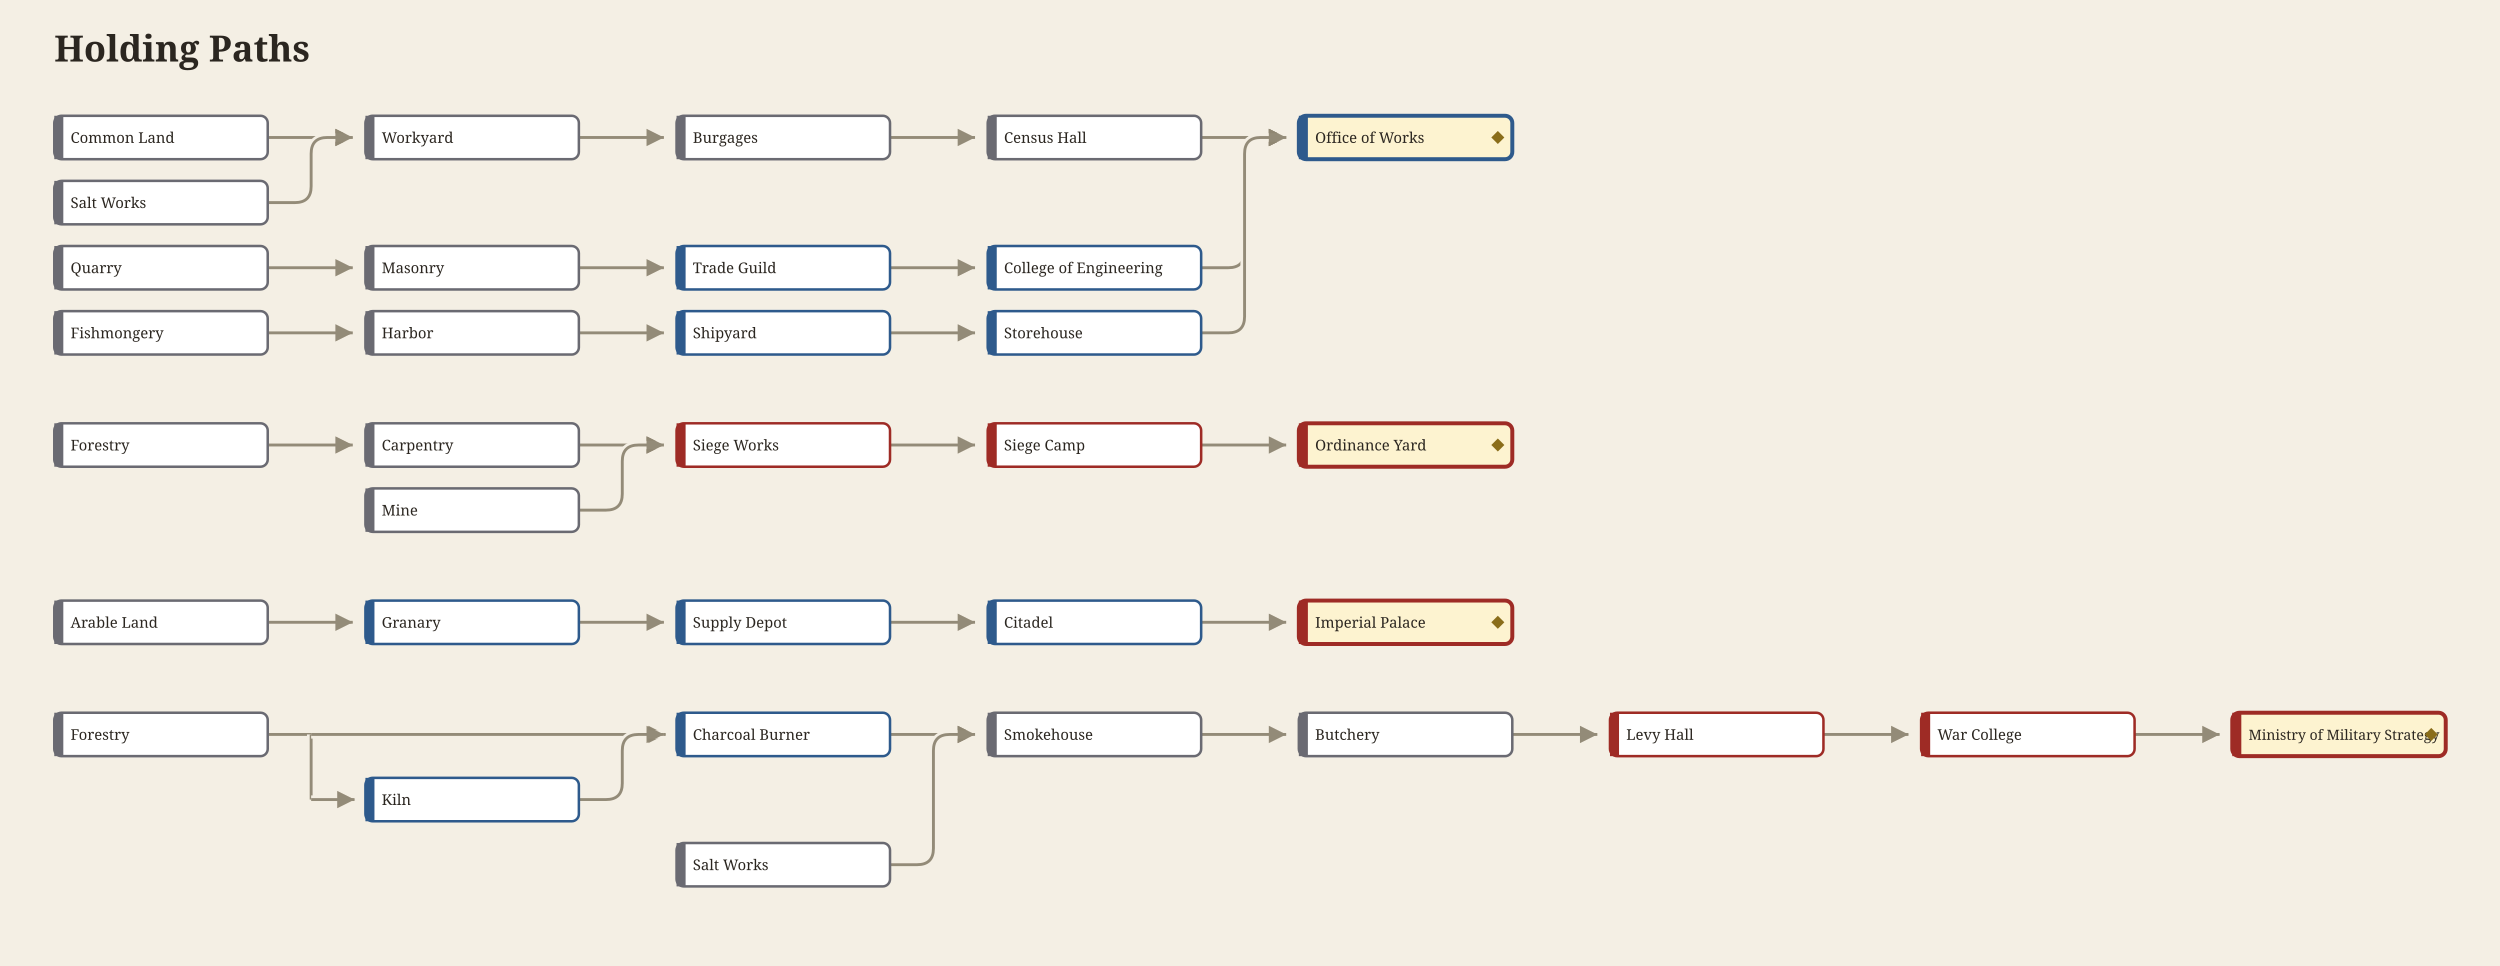
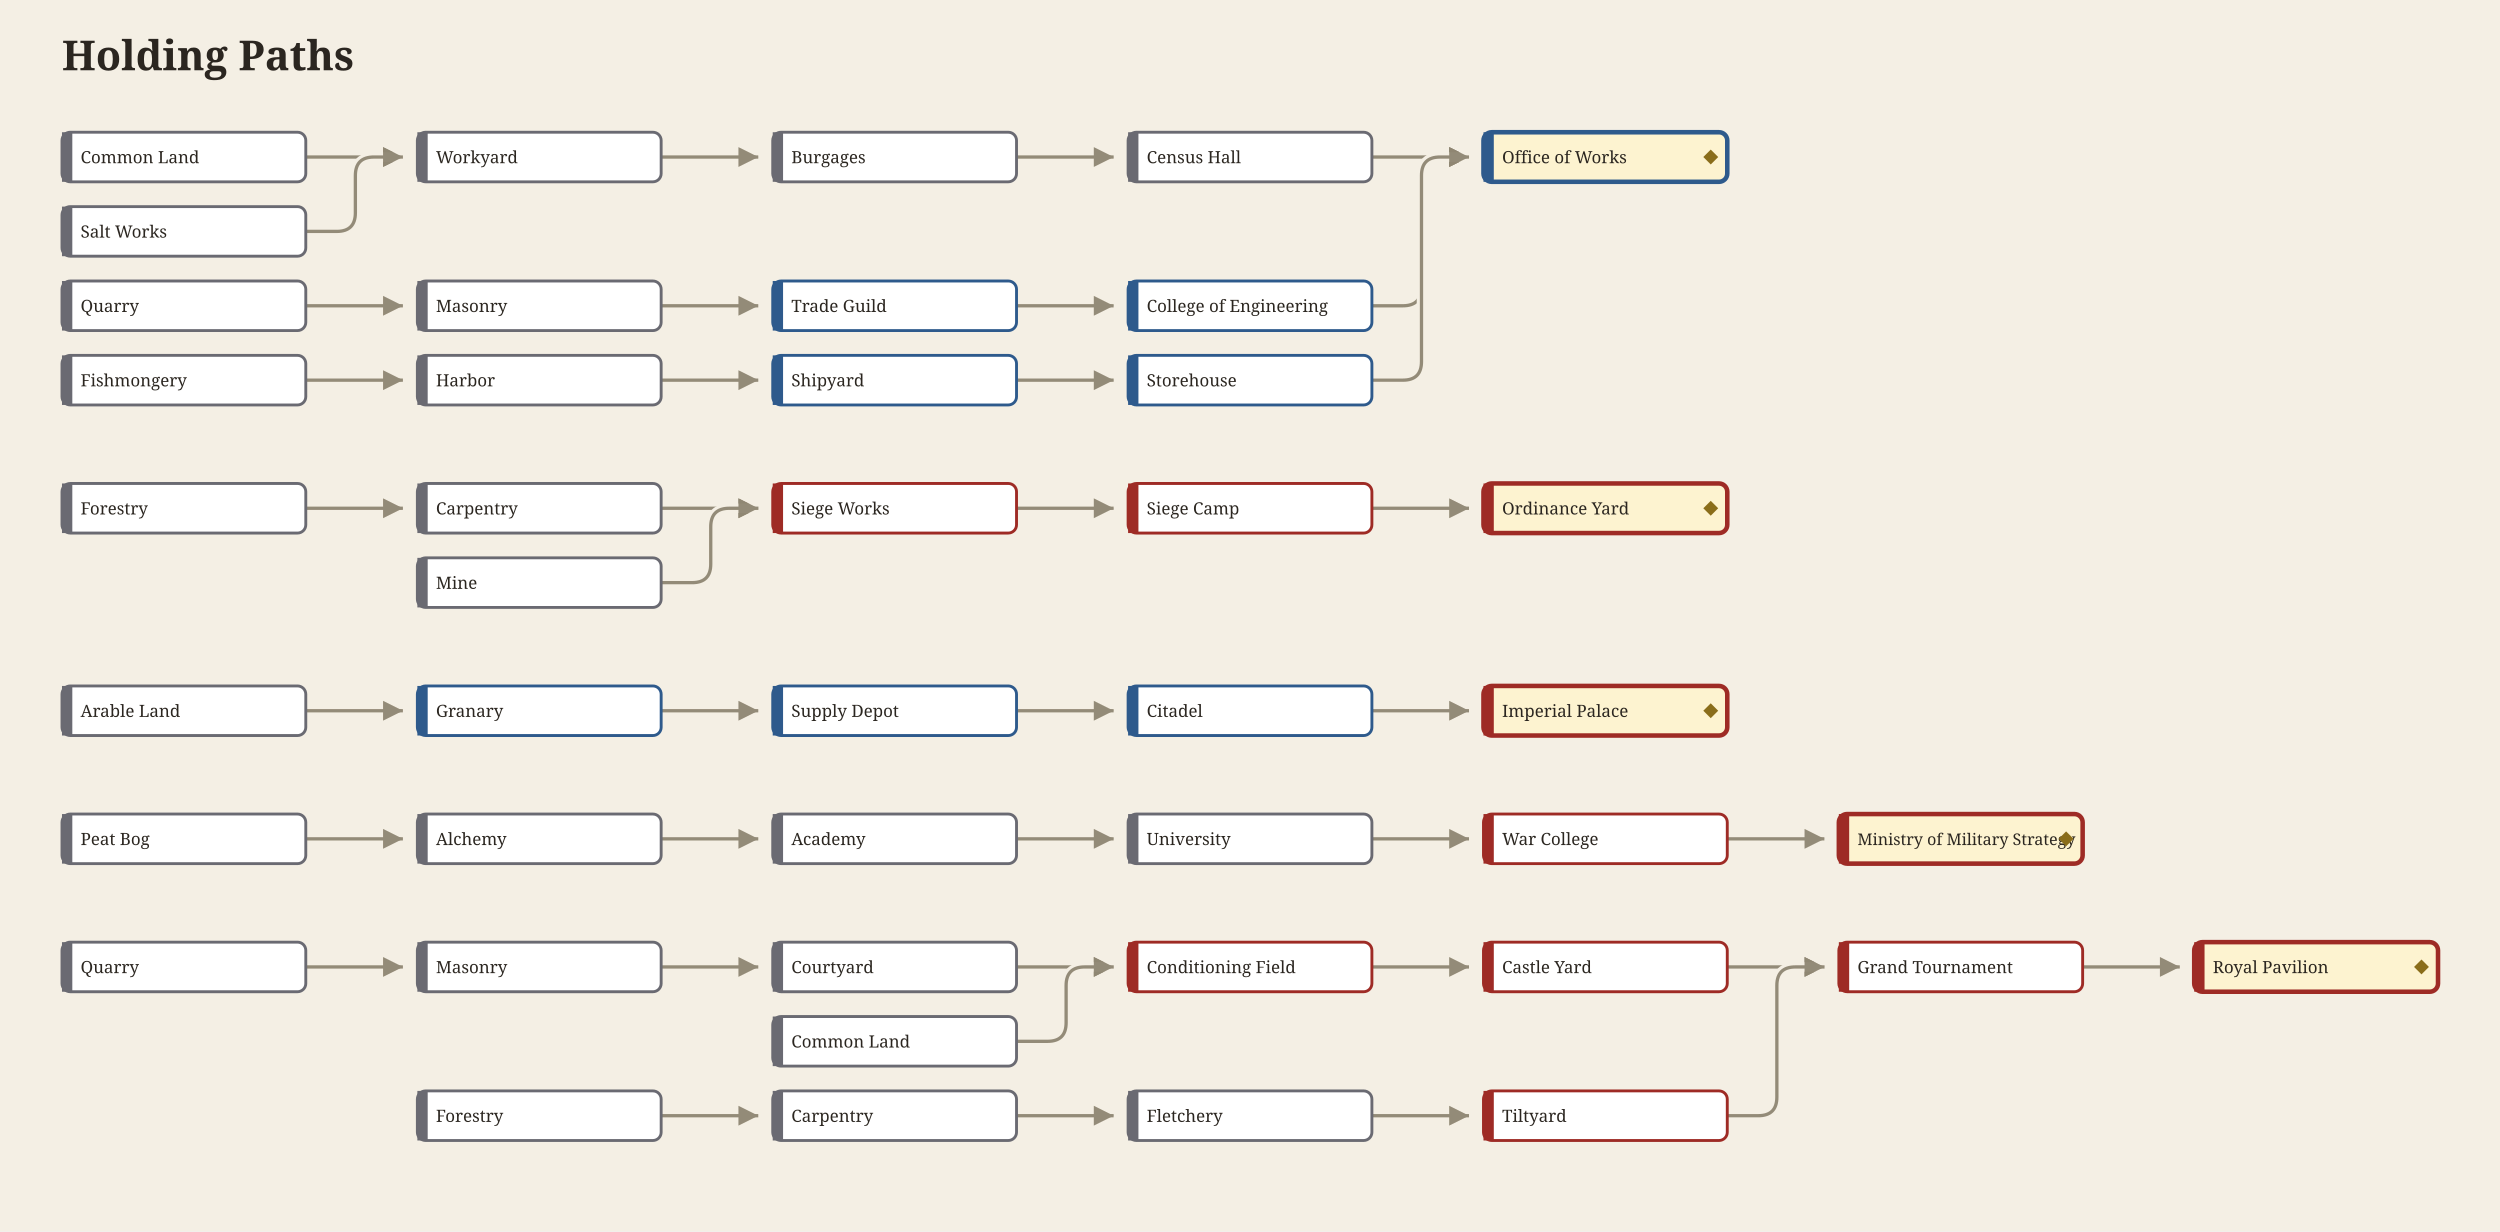
- <svg xmlns="http://www.w3.org/2000/svg" width="1382" height="534" viewBox="0 0 1382 534" font-family="Georgia, serif">
-   <rect width="1382" height="534" fill="#f4efe4" />
+ <svg xmlns="http://www.w3.org/2000/svg" width="1210" height="596" viewBox="0 0 1210 596" font-family="Georgia, serif">
+   <rect width="1210" height="596" fill="#f4efe4" />
  <defs>
    <marker id="arw-2E5A8C" markerWidth="7" markerHeight="7" refX="6" refY="3" orient="auto">
      <path d="M0,0 L6,3 L0,6 Z" fill="#2E5A8C" />
    </marker>
    <marker id="arw-9E2B25" markerWidth="7" markerHeight="7" refX="6" refY="3" orient="auto">
      <path d="M0,0 L6,3 L0,6 Z" fill="#9E2B25" />
    </marker>
    <marker id="arw-1c9c8c" markerWidth="7" markerHeight="7" refX="6" refY="3" orient="auto">
      <path d="M0,0 L6,3 L0,6 Z" fill="#1c9c8c" />
    </marker>
    <marker id="arw-C6A024" markerWidth="7" markerHeight="7" refX="6" refY="3" orient="auto">
      <path d="M0,0 L6,3 L0,6 Z" fill="#C6A024" />
    </marker>
    <marker id="arw-6A3D8F" markerWidth="7" markerHeight="7" refX="6" refY="3" orient="auto">
      <path d="M0,0 L6,3 L0,6 Z" fill="#6A3D8F" />
    </marker>
    <marker id="arw-CC6A1A" markerWidth="7" markerHeight="7" refX="6" refY="3" orient="auto">
      <path d="M0,0 L6,3 L0,6 Z" fill="#CC6A1A" />
    </marker>
    <marker id="arw-3a7d3a" markerWidth="7" markerHeight="7" refX="6" refY="3" orient="auto">
      <path d="M0,0 L6,3 L0,6 Z" fill="#3a7d3a" />
    </marker>
    <marker id="arw-b5347a" markerWidth="7" markerHeight="7" refX="6" refY="3" orient="auto">
      <path d="M0,0 L6,3 L0,6 Z" fill="#b5347a" />
    </marker>
    <marker id="arw-2b6f9e" markerWidth="7" markerHeight="7" refX="6" refY="3" orient="auto">
      <path d="M0,0 L6,3 L0,6 Z" fill="#2b6f9e" />
    </marker>
    <marker id="arw-8a6d1a" markerWidth="7" markerHeight="7" refX="6" refY="3" orient="auto">
      <path d="M0,0 L6,3 L0,6 Z" fill="#8a6d1a" />
    </marker>
    <marker id="arw-5f5647" markerWidth="7" markerHeight="7" refX="6" refY="3" orient="auto">
      <path d="M0,0 L6,3 L0,6 Z" fill="#5f5647" />
    </marker>
    <marker id="arw-7a2ea0" markerWidth="7" markerHeight="7" refX="6" refY="3" orient="auto">
      <path d="M0,0 L6,3 L0,6 Z" fill="#7a2ea0" />
    </marker>
    <marker id="arw-0f8a7e" markerWidth="7" markerHeight="7" refX="6" refY="3" orient="auto">
      <path d="M0,0 L6,3 L0,6 Z" fill="#0f8a7e" />
    </marker>
    <marker id="arw-a83232" markerWidth="7" markerHeight="7" refX="6" refY="3" orient="auto">
      <path d="M0,0 L6,3 L0,6 Z" fill="#a83232" />
    </marker>
    <marker id="arw-8f8672" markerWidth="7" markerHeight="7" refX="6" refY="3" orient="auto">
      <path d="M0,0 L6,3 L0,6 Z" fill="#8f8672" />
    </marker>
  </defs>
  <text x="30" y="34" font-size="20" font-weight="bold" fill="#2b2620">Holding Paths</text>
  <path d="M148,76 L195,76" fill="none" stroke="#f4efe4" stroke-width="4.6" opacity="1" />
  <path d="M148,76 L195,76" fill="none" stroke="#8f8672" stroke-width="1.6" opacity="0.95" marker-end="url(#arw-8f8672)" />
  <path d="M148,112 L163,112 Q172,112 172,103 L172,85 Q172,76 181,76 L195,76" fill="none" stroke="#f4efe4" stroke-width="4.6" opacity="1" />
  <path d="M148,112 L163,112 Q172,112 172,103 L172,85 Q172,76 181,76 L195,76" fill="none" stroke="#8f8672" stroke-width="1.6" opacity="0.95" marker-end="url(#arw-8f8672)" />
  <path d="M148,148 L195,148" fill="none" stroke="#f4efe4" stroke-width="4.6" opacity="1" />
  <path d="M148,148 L195,148" fill="none" stroke="#8f8672" stroke-width="1.6" opacity="0.95" marker-end="url(#arw-8f8672)" />
  <path d="M148,184 L195,184" fill="none" stroke="#f4efe4" stroke-width="4.6" opacity="1" />
  <path d="M148,184 L195,184" fill="none" stroke="#8f8672" stroke-width="1.6" opacity="0.95" marker-end="url(#arw-8f8672)" />
  <path d="M320,76 L367,76" fill="none" stroke="#f4efe4" stroke-width="4.6" opacity="1" />
  <path d="M320,76 L367,76" fill="none" stroke="#8f8672" stroke-width="1.6" opacity="0.95" marker-end="url(#arw-8f8672)" />
  <path d="M320,148 L367,148" fill="none" stroke="#f4efe4" stroke-width="4.6" opacity="1" />
  <path d="M320,148 L367,148" fill="none" stroke="#8f8672" stroke-width="1.6" opacity="0.95" marker-end="url(#arw-8f8672)" />
  <path d="M320,184 L367,184" fill="none" stroke="#f4efe4" stroke-width="4.6" opacity="1" />
  <path d="M320,184 L367,184" fill="none" stroke="#8f8672" stroke-width="1.6" opacity="0.95" marker-end="url(#arw-8f8672)" />
  <path d="M492,76 L539,76" fill="none" stroke="#f4efe4" stroke-width="4.6" opacity="1" />
  <path d="M492,76 L539,76" fill="none" stroke="#8f8672" stroke-width="1.6" opacity="0.95" marker-end="url(#arw-8f8672)" />
  <path d="M492,148 L539,148" fill="none" stroke="#f4efe4" stroke-width="4.6" opacity="1" />
  <path d="M492,148 L539,148" fill="none" stroke="#8f8672" stroke-width="1.6" opacity="0.95" marker-end="url(#arw-8f8672)" />
  <path d="M492,184 L539,184" fill="none" stroke="#f4efe4" stroke-width="4.6" opacity="1" />
  <path d="M492,184 L539,184" fill="none" stroke="#8f8672" stroke-width="1.6" opacity="0.95" marker-end="url(#arw-8f8672)" />
  <path d="M664,76 L711,76" fill="none" stroke="#f4efe4" stroke-width="4.6" opacity="1" />
  <path d="M664,76 L711,76" fill="none" stroke="#8f8672" stroke-width="1.6" opacity="0.95" marker-end="url(#arw-8f8672)" />
  <path d="M664,148 L679,148 Q688,148 688,139 L688,85 Q688,76 697,76 L711,76" fill="none" stroke="#f4efe4" stroke-width="4.6" opacity="1" />
  <path d="M664,148 L679,148 Q688,148 688,139 L688,85 Q688,76 697,76 L711,76" fill="none" stroke="#8f8672" stroke-width="1.6" opacity="0.95" marker-end="url(#arw-8f8672)" />
  <path d="M664,184 L679,184 Q688,184 688,175 L688,85 Q688,76 697,76 L711,76" fill="none" stroke="#f4efe4" stroke-width="4.6" opacity="1" />
  <path d="M664,184 L679,184 Q688,184 688,175 L688,85 Q688,76 697,76 L711,76" fill="none" stroke="#8f8672" stroke-width="1.6" opacity="0.95" marker-end="url(#arw-8f8672)" />
  <rect x="30" y="64" width="118" height="24" rx="4" fill="#ffffff" stroke="#6a6a72" stroke-width="1.4" />
  <rect x="30" y="64" width="5" height="24" fill="#6a6a72" />
  <text x="39" y="79" font-size="8.2" fill="#2b2620">Common Land</text>
  <rect x="30" y="100" width="118" height="24" rx="4" fill="#ffffff" stroke="#6a6a72" stroke-width="1.4" />
  <rect x="30" y="100" width="5" height="24" fill="#6a6a72" />
  <text x="39" y="115" font-size="8.2" fill="#2b2620">Salt Works</text>
  <rect x="30" y="136" width="118" height="24" rx="4" fill="#ffffff" stroke="#6a6a72" stroke-width="1.4" />
  <rect x="30" y="136" width="5" height="24" fill="#6a6a72" />
  <text x="39" y="151" font-size="8.2" fill="#2b2620">Quarry</text>
  <rect x="30" y="172" width="118" height="24" rx="4" fill="#ffffff" stroke="#6a6a72" stroke-width="1.4" />
  <rect x="30" y="172" width="5" height="24" fill="#6a6a72" />
  <text x="39" y="187" font-size="8.2" fill="#2b2620">Fishmongery</text>
  <rect x="202" y="64" width="118" height="24" rx="4" fill="#ffffff" stroke="#6a6a72" stroke-width="1.4" />
  <rect x="202" y="64" width="5" height="24" fill="#6a6a72" />
  <text x="211" y="79" font-size="8.2" fill="#2b2620">Workyard</text>
  <rect x="202" y="136" width="118" height="24" rx="4" fill="#ffffff" stroke="#6a6a72" stroke-width="1.4" />
  <rect x="202" y="136" width="5" height="24" fill="#6a6a72" />
  <text x="211" y="151" font-size="8.2" fill="#2b2620">Masonry</text>
  <rect x="202" y="172" width="118" height="24" rx="4" fill="#ffffff" stroke="#6a6a72" stroke-width="1.4" />
  <rect x="202" y="172" width="5" height="24" fill="#6a6a72" />
  <text x="211" y="187" font-size="8.2" fill="#2b2620">Harbor</text>
  <rect x="374" y="64" width="118" height="24" rx="4" fill="#ffffff" stroke="#6a6a72" stroke-width="1.4" />
  <rect x="374" y="64" width="5" height="24" fill="#6a6a72" />
  <text x="383" y="79" font-size="8.2" fill="#2b2620">Burgages</text>
  <rect x="374" y="136" width="118" height="24" rx="4" fill="#ffffff" stroke="#2E5A8C" stroke-width="1.4" />
  <rect x="374" y="136" width="5" height="24" fill="#2E5A8C" />
  <text x="383" y="151" font-size="8.2" fill="#2b2620">Trade Guild</text>
  <rect x="374" y="172" width="118" height="24" rx="4" fill="#ffffff" stroke="#2E5A8C" stroke-width="1.4" />
  <rect x="374" y="172" width="5" height="24" fill="#2E5A8C" />
  <text x="383" y="187" font-size="8.2" fill="#2b2620">Shipyard</text>
  <rect x="546" y="64" width="118" height="24" rx="4" fill="#ffffff" stroke="#6a6a72" stroke-width="1.4" />
  <rect x="546" y="64" width="5" height="24" fill="#6a6a72" />
  <text x="555" y="79" font-size="8.2" fill="#2b2620">Census Hall</text>
  <rect x="546" y="136" width="118" height="24" rx="4" fill="#ffffff" stroke="#2E5A8C" stroke-width="1.4" />
  <rect x="546" y="136" width="5" height="24" fill="#2E5A8C" />
  <text x="555" y="151" font-size="8.2" fill="#2b2620">College of Engineering</text>
  <rect x="546" y="172" width="118" height="24" rx="4" fill="#ffffff" stroke="#2E5A8C" stroke-width="1.4" />
  <rect x="546" y="172" width="5" height="24" fill="#2E5A8C" />
  <text x="555" y="187" font-size="8.2" fill="#2b2620">Storehouse</text>
  <rect x="718" y="64" width="118" height="24" rx="4" fill="#fdf3d0" stroke="#2E5A8C" stroke-width="2.2" />
  <rect x="718" y="64" width="5" height="24" fill="#2E5A8C" />
  <text x="727" y="79" font-size="8.2" fill="#2b2620">Office of Works</text>
  <polygon points="828.0,72.4 831.6,76.0 828.0,79.6 824.4,76.0" fill="#8a6d1a" />
  <path d="M148,246 L195,246" fill="none" stroke="#f4efe4" stroke-width="4.6" opacity="1" />
  <path d="M148,246 L195,246" fill="none" stroke="#8f8672" stroke-width="1.6" opacity="0.95" marker-end="url(#arw-8f8672)" />
  <path d="M320,246 L367,246" fill="none" stroke="#f4efe4" stroke-width="4.6" opacity="1" />
  <path d="M320,246 L367,246" fill="none" stroke="#8f8672" stroke-width="1.6" opacity="0.95" marker-end="url(#arw-8f8672)" />
  <path d="M320,282 L335,282 Q344,282 344,273 L344,255 Q344,246 353,246 L367,246" fill="none" stroke="#f4efe4" stroke-width="4.6" opacity="1" />
  <path d="M320,282 L335,282 Q344,282 344,273 L344,255 Q344,246 353,246 L367,246" fill="none" stroke="#8f8672" stroke-width="1.6" opacity="0.95" marker-end="url(#arw-8f8672)" />
  <path d="M492,246 L539,246" fill="none" stroke="#f4efe4" stroke-width="4.6" opacity="1" />
  <path d="M492,246 L539,246" fill="none" stroke="#8f8672" stroke-width="1.6" opacity="0.95" marker-end="url(#arw-8f8672)" />
  <path d="M664,246 L711,246" fill="none" stroke="#f4efe4" stroke-width="4.6" opacity="1" />
  <path d="M664,246 L711,246" fill="none" stroke="#8f8672" stroke-width="1.6" opacity="0.95" marker-end="url(#arw-8f8672)" />
  <rect x="30" y="234" width="118" height="24" rx="4" fill="#ffffff" stroke="#6a6a72" stroke-width="1.4" />
  <rect x="30" y="234" width="5" height="24" fill="#6a6a72" />
  <text x="39" y="249" font-size="8.2" fill="#2b2620">Forestry</text>
  <rect x="202" y="234" width="118" height="24" rx="4" fill="#ffffff" stroke="#6a6a72" stroke-width="1.4" />
  <rect x="202" y="234" width="5" height="24" fill="#6a6a72" />
  <text x="211" y="249" font-size="8.2" fill="#2b2620">Carpentry</text>
  <rect x="202" y="270" width="118" height="24" rx="4" fill="#ffffff" stroke="#6a6a72" stroke-width="1.4" />
  <rect x="202" y="270" width="5" height="24" fill="#6a6a72" />
  <text x="211" y="285" font-size="8.2" fill="#2b2620">Mine</text>
  <rect x="374" y="234" width="118" height="24" rx="4" fill="#ffffff" stroke="#9E2B25" stroke-width="1.4" />
  <rect x="374" y="234" width="5" height="24" fill="#9E2B25" />
  <text x="383" y="249" font-size="8.2" fill="#2b2620">Siege Works</text>
  <rect x="546" y="234" width="118" height="24" rx="4" fill="#ffffff" stroke="#9E2B25" stroke-width="1.4" />
  <rect x="546" y="234" width="5" height="24" fill="#9E2B25" />
  <text x="555" y="249" font-size="8.2" fill="#2b2620">Siege Camp</text>
  <rect x="718" y="234" width="118" height="24" rx="4" fill="#fdf3d0" stroke="#9E2B25" stroke-width="2.2" />
  <rect x="718" y="234" width="5" height="24" fill="#9E2B25" />
  <text x="727" y="249" font-size="8.2" fill="#2b2620">Ordinance Yard</text>
  <polygon points="828.0,242.4 831.6,246.0 828.0,249.6 824.4,246.0" fill="#8a6d1a" />
  <path d="M148,344 L195,344" fill="none" stroke="#f4efe4" stroke-width="4.6" opacity="1" />
  <path d="M148,344 L195,344" fill="none" stroke="#8f8672" stroke-width="1.6" opacity="0.95" marker-end="url(#arw-8f8672)" />
  <path d="M320,344 L367,344" fill="none" stroke="#f4efe4" stroke-width="4.6" opacity="1" />
  <path d="M320,344 L367,344" fill="none" stroke="#8f8672" stroke-width="1.6" opacity="0.95" marker-end="url(#arw-8f8672)" />
  <path d="M492,344 L539,344" fill="none" stroke="#f4efe4" stroke-width="4.6" opacity="1" />
  <path d="M492,344 L539,344" fill="none" stroke="#8f8672" stroke-width="1.6" opacity="0.95" marker-end="url(#arw-8f8672)" />
  <path d="M664,344 L711,344" fill="none" stroke="#f4efe4" stroke-width="4.6" opacity="1" />
  <path d="M664,344 L711,344" fill="none" stroke="#8f8672" stroke-width="1.6" opacity="0.95" marker-end="url(#arw-8f8672)" />
  <rect x="30" y="332" width="118" height="24" rx="4" fill="#ffffff" stroke="#6a6a72" stroke-width="1.4" />
  <rect x="30" y="332" width="5" height="24" fill="#6a6a72" />
  <text x="39" y="347" font-size="8.2" fill="#2b2620">Arable Land</text>
  <rect x="202" y="332" width="118" height="24" rx="4" fill="#ffffff" stroke="#2E5A8C" stroke-width="1.4" />
  <rect x="202" y="332" width="5" height="24" fill="#2E5A8C" />
  <text x="211" y="347" font-size="8.2" fill="#2b2620">Granary</text>
  <rect x="374" y="332" width="118" height="24" rx="4" fill="#ffffff" stroke="#2E5A8C" stroke-width="1.4" />
  <rect x="374" y="332" width="5" height="24" fill="#2E5A8C" />
  <text x="383" y="347" font-size="8.2" fill="#2b2620">Supply Depot</text>
  <rect x="546" y="332" width="118" height="24" rx="4" fill="#ffffff" stroke="#2E5A8C" stroke-width="1.4" />
  <rect x="546" y="332" width="5" height="24" fill="#2E5A8C" />
  <text x="555" y="347" font-size="8.2" fill="#2b2620">Citadel</text>
  <rect x="718" y="332" width="118" height="24" rx="4" fill="#fdf3d0" stroke="#9E2B25" stroke-width="2.2" />
  <rect x="718" y="332" width="5" height="24" fill="#9E2B25" />
  <text x="727" y="347" font-size="8.2" fill="#2b2620">Imperial Palace</text>
  <polygon points="828.0,340.4 831.6,344.0 828.0,347.6 824.4,344.0" fill="#8a6d1a" />
-   <path d="M148,406 L172,406" fill="none" stroke="#f4efe4" stroke-width="4.6" opacity="1" />
-   <path d="M148,406 L172,406" fill="none" stroke="#8f8672" stroke-width="1.6" opacity="0.95" />
-   <path d="M172,406 L172,442" fill="none" stroke="#f4efe4" stroke-width="4.6" opacity="1" />
-   <path d="M172,406 L172,442" fill="none" stroke="#8f8672" stroke-width="1.6" opacity="0.95" />
-   <path d="M172,406 L368,406" fill="none" stroke="#f4efe4" stroke-width="4.6" opacity="1" />
-   <path d="M172,406 L368,406" fill="none" stroke="#8f8672" stroke-width="1.6" opacity="0.95" marker-end="url(#arw-8f8672)" />
-   <path d="M172,442 L196,442" fill="none" stroke="#f4efe4" stroke-width="4.6" opacity="1" />
-   <path d="M172,442 L196,442" fill="none" stroke="#8f8672" stroke-width="1.6" opacity="0.95" marker-end="url(#arw-8f8672)" />
-   <path d="M320,442 L335,442 Q344,442 344,433 L344,415 Q344,406 353,406 L367,406" fill="none" stroke="#f4efe4" stroke-width="4.6" opacity="1" />
-   <path d="M320,442 L335,442 Q344,442 344,433 L344,415 Q344,406 353,406 L367,406" fill="none" stroke="#8f8672" stroke-width="1.6" opacity="0.95" marker-end="url(#arw-8f8672)" />
+   <path d="M148,406 L195,406" fill="none" stroke="#f4efe4" stroke-width="4.6" opacity="1" />
+   <path d="M148,406 L195,406" fill="none" stroke="#8f8672" stroke-width="1.6" opacity="0.95" marker-end="url(#arw-8f8672)" />
+   <path d="M320,406 L367,406" fill="none" stroke="#f4efe4" stroke-width="4.6" opacity="1" />
+   <path d="M320,406 L367,406" fill="none" stroke="#8f8672" stroke-width="1.6" opacity="0.95" marker-end="url(#arw-8f8672)" />
  <path d="M492,406 L539,406" fill="none" stroke="#f4efe4" stroke-width="4.6" opacity="1" />
  <path d="M492,406 L539,406" fill="none" stroke="#8f8672" stroke-width="1.6" opacity="0.95" marker-end="url(#arw-8f8672)" />
-   <path d="M492,478 L507,478 Q516,478 516,469 L516,415 Q516,406 525,406 L539,406" fill="none" stroke="#f4efe4" stroke-width="4.6" opacity="1" />
-   <path d="M492,478 L507,478 Q516,478 516,469 L516,415 Q516,406 525,406 L539,406" fill="none" stroke="#8f8672" stroke-width="1.6" opacity="0.95" marker-end="url(#arw-8f8672)" />
  <path d="M664,406 L711,406" fill="none" stroke="#f4efe4" stroke-width="4.6" opacity="1" />
  <path d="M664,406 L711,406" fill="none" stroke="#8f8672" stroke-width="1.6" opacity="0.95" marker-end="url(#arw-8f8672)" />
  <path d="M836,406 L883,406" fill="none" stroke="#f4efe4" stroke-width="4.6" opacity="1" />
  <path d="M836,406 L883,406" fill="none" stroke="#8f8672" stroke-width="1.6" opacity="0.95" marker-end="url(#arw-8f8672)" />
-   <path d="M1008,406 L1055,406" fill="none" stroke="#f4efe4" stroke-width="4.6" opacity="1" />
-   <path d="M1008,406 L1055,406" fill="none" stroke="#8f8672" stroke-width="1.6" opacity="0.95" marker-end="url(#arw-8f8672)" />
-   <path d="M1180,406 L1227,406" fill="none" stroke="#f4efe4" stroke-width="4.6" opacity="1" />
-   <path d="M1180,406 L1227,406" fill="none" stroke="#8f8672" stroke-width="1.6" opacity="0.95" marker-end="url(#arw-8f8672)" />
  <rect x="30" y="394" width="118" height="24" rx="4" fill="#ffffff" stroke="#6a6a72" stroke-width="1.4" />
  <rect x="30" y="394" width="5" height="24" fill="#6a6a72" />
-   <text x="39" y="409" font-size="8.2" fill="#2b2620">Forestry</text>
-   <rect x="202" y="430" width="118" height="24" rx="4" fill="#ffffff" stroke="#2E5A8C" stroke-width="1.4" />
-   <rect x="202" y="430" width="5" height="24" fill="#2E5A8C" />
-   <text x="211" y="445" font-size="8.2" fill="#2b2620">Kiln</text>
-   <rect x="374" y="394" width="118" height="24" rx="4" fill="#ffffff" stroke="#2E5A8C" stroke-width="1.4" />
-   <rect x="374" y="394" width="5" height="24" fill="#2E5A8C" />
-   <text x="383" y="409" font-size="8.2" fill="#2b2620">Charcoal Burner</text>
-   <rect x="374" y="466" width="118" height="24" rx="4" fill="#ffffff" stroke="#6a6a72" stroke-width="1.4" />
-   <rect x="374" y="466" width="5" height="24" fill="#6a6a72" />
-   <text x="383" y="481" font-size="8.2" fill="#2b2620">Salt Works</text>
+   <text x="39" y="409" font-size="8.2" fill="#2b2620">Peat Bog</text>
+   <rect x="202" y="394" width="118" height="24" rx="4" fill="#ffffff" stroke="#6a6a72" stroke-width="1.4" />
+   <rect x="202" y="394" width="5" height="24" fill="#6a6a72" />
+   <text x="211" y="409" font-size="8.2" fill="#2b2620">Alchemy</text>
+   <rect x="374" y="394" width="118" height="24" rx="4" fill="#ffffff" stroke="#6a6a72" stroke-width="1.4" />
+   <rect x="374" y="394" width="5" height="24" fill="#6a6a72" />
+   <text x="383" y="409" font-size="8.2" fill="#2b2620">Academy</text>
  <rect x="546" y="394" width="118" height="24" rx="4" fill="#ffffff" stroke="#6a6a72" stroke-width="1.4" />
  <rect x="546" y="394" width="5" height="24" fill="#6a6a72" />
-   <text x="555" y="409" font-size="8.2" fill="#2b2620">Smokehouse</text>
-   <rect x="718" y="394" width="118" height="24" rx="4" fill="#ffffff" stroke="#6a6a72" stroke-width="1.4" />
-   <rect x="718" y="394" width="5" height="24" fill="#6a6a72" />
-   <text x="727" y="409" font-size="8.2" fill="#2b2620">Butchery</text>
-   <rect x="890" y="394" width="118" height="24" rx="4" fill="#ffffff" stroke="#9E2B25" stroke-width="1.4" />
+   <text x="555" y="409" font-size="8.2" fill="#2b2620">University</text>
+   <rect x="718" y="394" width="118" height="24" rx="4" fill="#ffffff" stroke="#9E2B25" stroke-width="1.4" />
+   <rect x="718" y="394" width="5" height="24" fill="#9E2B25" />
+   <text x="727" y="409" font-size="8.2" fill="#2b2620">War College</text>
+   <rect x="890" y="394" width="118" height="24" rx="4" fill="#fdf3d0" stroke="#9E2B25" stroke-width="2.2" />
  <rect x="890" y="394" width="5" height="24" fill="#9E2B25" />
-   <text x="899" y="409" font-size="8.2" fill="#2b2620">Levy Hall</text>
-   <rect x="1062" y="394" width="118" height="24" rx="4" fill="#ffffff" stroke="#9E2B25" stroke-width="1.4" />
-   <rect x="1062" y="394" width="5" height="24" fill="#9E2B25" />
-   <text x="1071" y="409" font-size="8.2" fill="#2b2620">War College</text>
-   <rect x="1234" y="394" width="118" height="24" rx="4" fill="#fdf3d0" stroke="#9E2B25" stroke-width="2.2" />
-   <rect x="1234" y="394" width="5" height="24" fill="#9E2B25" />
-   <text x="1243" y="409" font-size="7.8" fill="#2b2620">Ministry of Military Strategy</text>
-   <polygon points="1344.0,402.4 1347.6,406.0 1344.0,409.6 1340.4,406.0" fill="#8a6d1a" />
+   <text x="899" y="409" font-size="7.8" fill="#2b2620">Ministry of Military Strategy</text>
+   <polygon points="1000.0,402.4 1003.6,406.0 1000.0,409.6 996.4,406.0" fill="#8a6d1a" />
+   <path d="M148,468 L195,468" fill="none" stroke="#f4efe4" stroke-width="4.6" opacity="1" />
+   <path d="M148,468 L195,468" fill="none" stroke="#8f8672" stroke-width="1.6" opacity="0.95" marker-end="url(#arw-8f8672)" />
+   <path d="M320,468 L367,468" fill="none" stroke="#f4efe4" stroke-width="4.6" opacity="1" />
+   <path d="M320,468 L367,468" fill="none" stroke="#8f8672" stroke-width="1.6" opacity="0.95" marker-end="url(#arw-8f8672)" />
+   <path d="M320,540 L367,540" fill="none" stroke="#f4efe4" stroke-width="4.6" opacity="1" />
+   <path d="M320,540 L367,540" fill="none" stroke="#8f8672" stroke-width="1.6" opacity="0.95" marker-end="url(#arw-8f8672)" />
+   <path d="M492,468 L539,468" fill="none" stroke="#f4efe4" stroke-width="4.6" opacity="1" />
+   <path d="M492,468 L539,468" fill="none" stroke="#8f8672" stroke-width="1.6" opacity="0.95" marker-end="url(#arw-8f8672)" />
+   <path d="M492,504 L507,504 Q516,504 516,495 L516,477 Q516,468 525,468 L539,468" fill="none" stroke="#f4efe4" stroke-width="4.6" opacity="1" />
+   <path d="M492,504 L507,504 Q516,504 516,495 L516,477 Q516,468 525,468 L539,468" fill="none" stroke="#8f8672" stroke-width="1.6" opacity="0.95" marker-end="url(#arw-8f8672)" />
+   <path d="M492,540 L539,540" fill="none" stroke="#f4efe4" stroke-width="4.6" opacity="1" />
+   <path d="M492,540 L539,540" fill="none" stroke="#8f8672" stroke-width="1.6" opacity="0.95" marker-end="url(#arw-8f8672)" />
+   <path d="M664,468 L711,468" fill="none" stroke="#f4efe4" stroke-width="4.6" opacity="1" />
+   <path d="M664,468 L711,468" fill="none" stroke="#8f8672" stroke-width="1.6" opacity="0.95" marker-end="url(#arw-8f8672)" />
+   <path d="M664,540 L711,540" fill="none" stroke="#f4efe4" stroke-width="4.6" opacity="1" />
+   <path d="M664,540 L711,540" fill="none" stroke="#8f8672" stroke-width="1.6" opacity="0.95" marker-end="url(#arw-8f8672)" />
+   <path d="M836,468 L883,468" fill="none" stroke="#f4efe4" stroke-width="4.6" opacity="1" />
+   <path d="M836,468 L883,468" fill="none" stroke="#8f8672" stroke-width="1.6" opacity="0.95" marker-end="url(#arw-8f8672)" />
+   <path d="M836,540 L851,540 Q860,540 860,531 L860,477 Q860,468 869,468 L883,468" fill="none" stroke="#f4efe4" stroke-width="4.6" opacity="1" />
+   <path d="M836,540 L851,540 Q860,540 860,531 L860,477 Q860,468 869,468 L883,468" fill="none" stroke="#8f8672" stroke-width="1.6" opacity="0.95" marker-end="url(#arw-8f8672)" />
+   <path d="M1008,468 L1055,468" fill="none" stroke="#f4efe4" stroke-width="4.6" opacity="1" />
+   <path d="M1008,468 L1055,468" fill="none" stroke="#8f8672" stroke-width="1.6" opacity="0.95" marker-end="url(#arw-8f8672)" />
+   <rect x="30" y="456" width="118" height="24" rx="4" fill="#ffffff" stroke="#6a6a72" stroke-width="1.4" />
+   <rect x="30" y="456" width="5" height="24" fill="#6a6a72" />
+   <text x="39" y="471" font-size="8.2" fill="#2b2620">Quarry</text>
+   <rect x="202" y="456" width="118" height="24" rx="4" fill="#ffffff" stroke="#6a6a72" stroke-width="1.4" />
+   <rect x="202" y="456" width="5" height="24" fill="#6a6a72" />
+   <text x="211" y="471" font-size="8.2" fill="#2b2620">Masonry</text>
+   <rect x="202" y="528" width="118" height="24" rx="4" fill="#ffffff" stroke="#6a6a72" stroke-width="1.4" />
+   <rect x="202" y="528" width="5" height="24" fill="#6a6a72" />
+   <text x="211" y="543" font-size="8.2" fill="#2b2620">Forestry</text>
+   <rect x="374" y="456" width="118" height="24" rx="4" fill="#ffffff" stroke="#6a6a72" stroke-width="1.4" />
+   <rect x="374" y="456" width="5" height="24" fill="#6a6a72" />
+   <text x="383" y="471" font-size="8.2" fill="#2b2620">Courtyard</text>
+   <rect x="374" y="492" width="118" height="24" rx="4" fill="#ffffff" stroke="#6a6a72" stroke-width="1.4" />
+   <rect x="374" y="492" width="5" height="24" fill="#6a6a72" />
+   <text x="383" y="507" font-size="8.2" fill="#2b2620">Common Land</text>
+   <rect x="374" y="528" width="118" height="24" rx="4" fill="#ffffff" stroke="#6a6a72" stroke-width="1.4" />
+   <rect x="374" y="528" width="5" height="24" fill="#6a6a72" />
+   <text x="383" y="543" font-size="8.2" fill="#2b2620">Carpentry</text>
+   <rect x="546" y="456" width="118" height="24" rx="4" fill="#ffffff" stroke="#9E2B25" stroke-width="1.4" />
+   <rect x="546" y="456" width="5" height="24" fill="#9E2B25" />
+   <text x="555" y="471" font-size="8.2" fill="#2b2620">Conditioning Field</text>
+   <rect x="546" y="528" width="118" height="24" rx="4" fill="#ffffff" stroke="#6a6a72" stroke-width="1.4" />
+   <rect x="546" y="528" width="5" height="24" fill="#6a6a72" />
+   <text x="555" y="543" font-size="8.2" fill="#2b2620">Fletchery</text>
+   <rect x="718" y="456" width="118" height="24" rx="4" fill="#ffffff" stroke="#9E2B25" stroke-width="1.4" />
+   <rect x="718" y="456" width="5" height="24" fill="#9E2B25" />
+   <text x="727" y="471" font-size="8.2" fill="#2b2620">Castle Yard</text>
+   <rect x="718" y="528" width="118" height="24" rx="4" fill="#ffffff" stroke="#9E2B25" stroke-width="1.4" />
+   <rect x="718" y="528" width="5" height="24" fill="#9E2B25" />
+   <text x="727" y="543" font-size="8.2" fill="#2b2620">Tiltyard</text>
+   <rect x="890" y="456" width="118" height="24" rx="4" fill="#ffffff" stroke="#9E2B25" stroke-width="1.4" />
+   <rect x="890" y="456" width="5" height="24" fill="#9E2B25" />
+   <text x="899" y="471" font-size="8.2" fill="#2b2620">Grand Tournament</text>
+   <rect x="1062" y="456" width="118" height="24" rx="4" fill="#fdf3d0" stroke="#9E2B25" stroke-width="2.2" />
+   <rect x="1062" y="456" width="5" height="24" fill="#9E2B25" />
+   <text x="1071" y="471" font-size="8.2" fill="#2b2620">Royal Pavilion</text>
+   <polygon points="1172.0,464.4 1175.6,468.0 1172.0,471.6 1168.4,468.0" fill="#8a6d1a" />
</svg>
